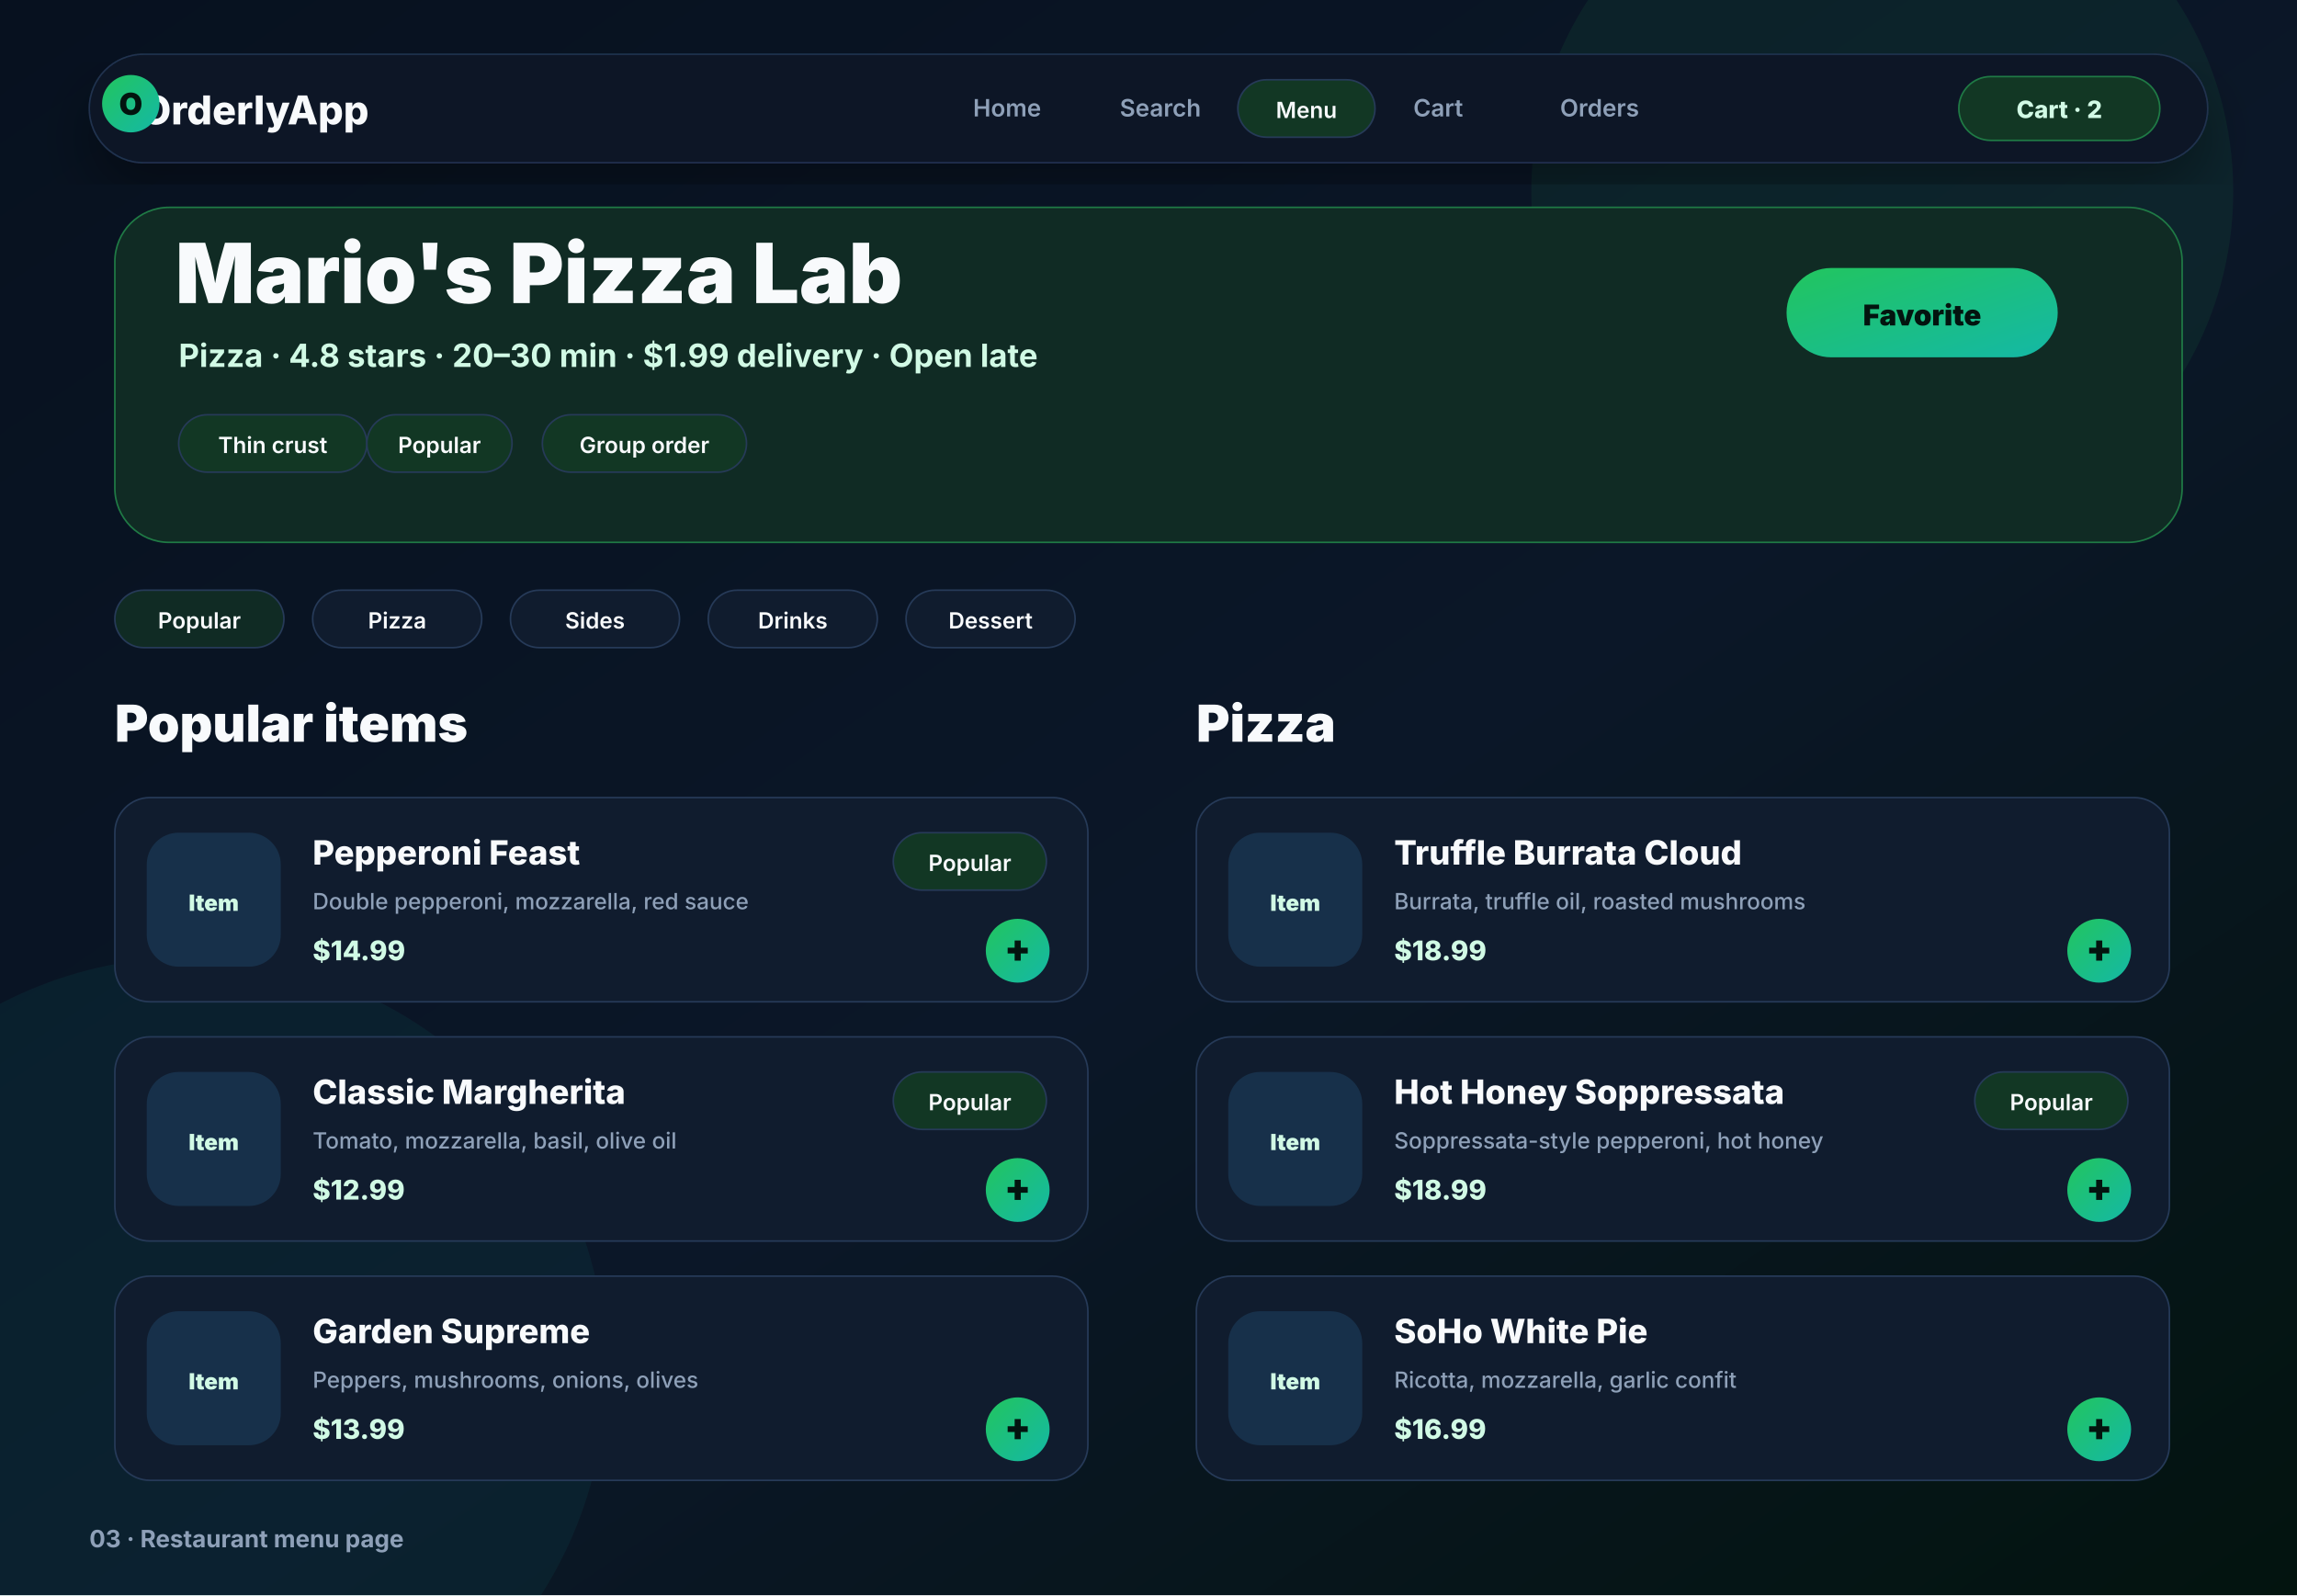
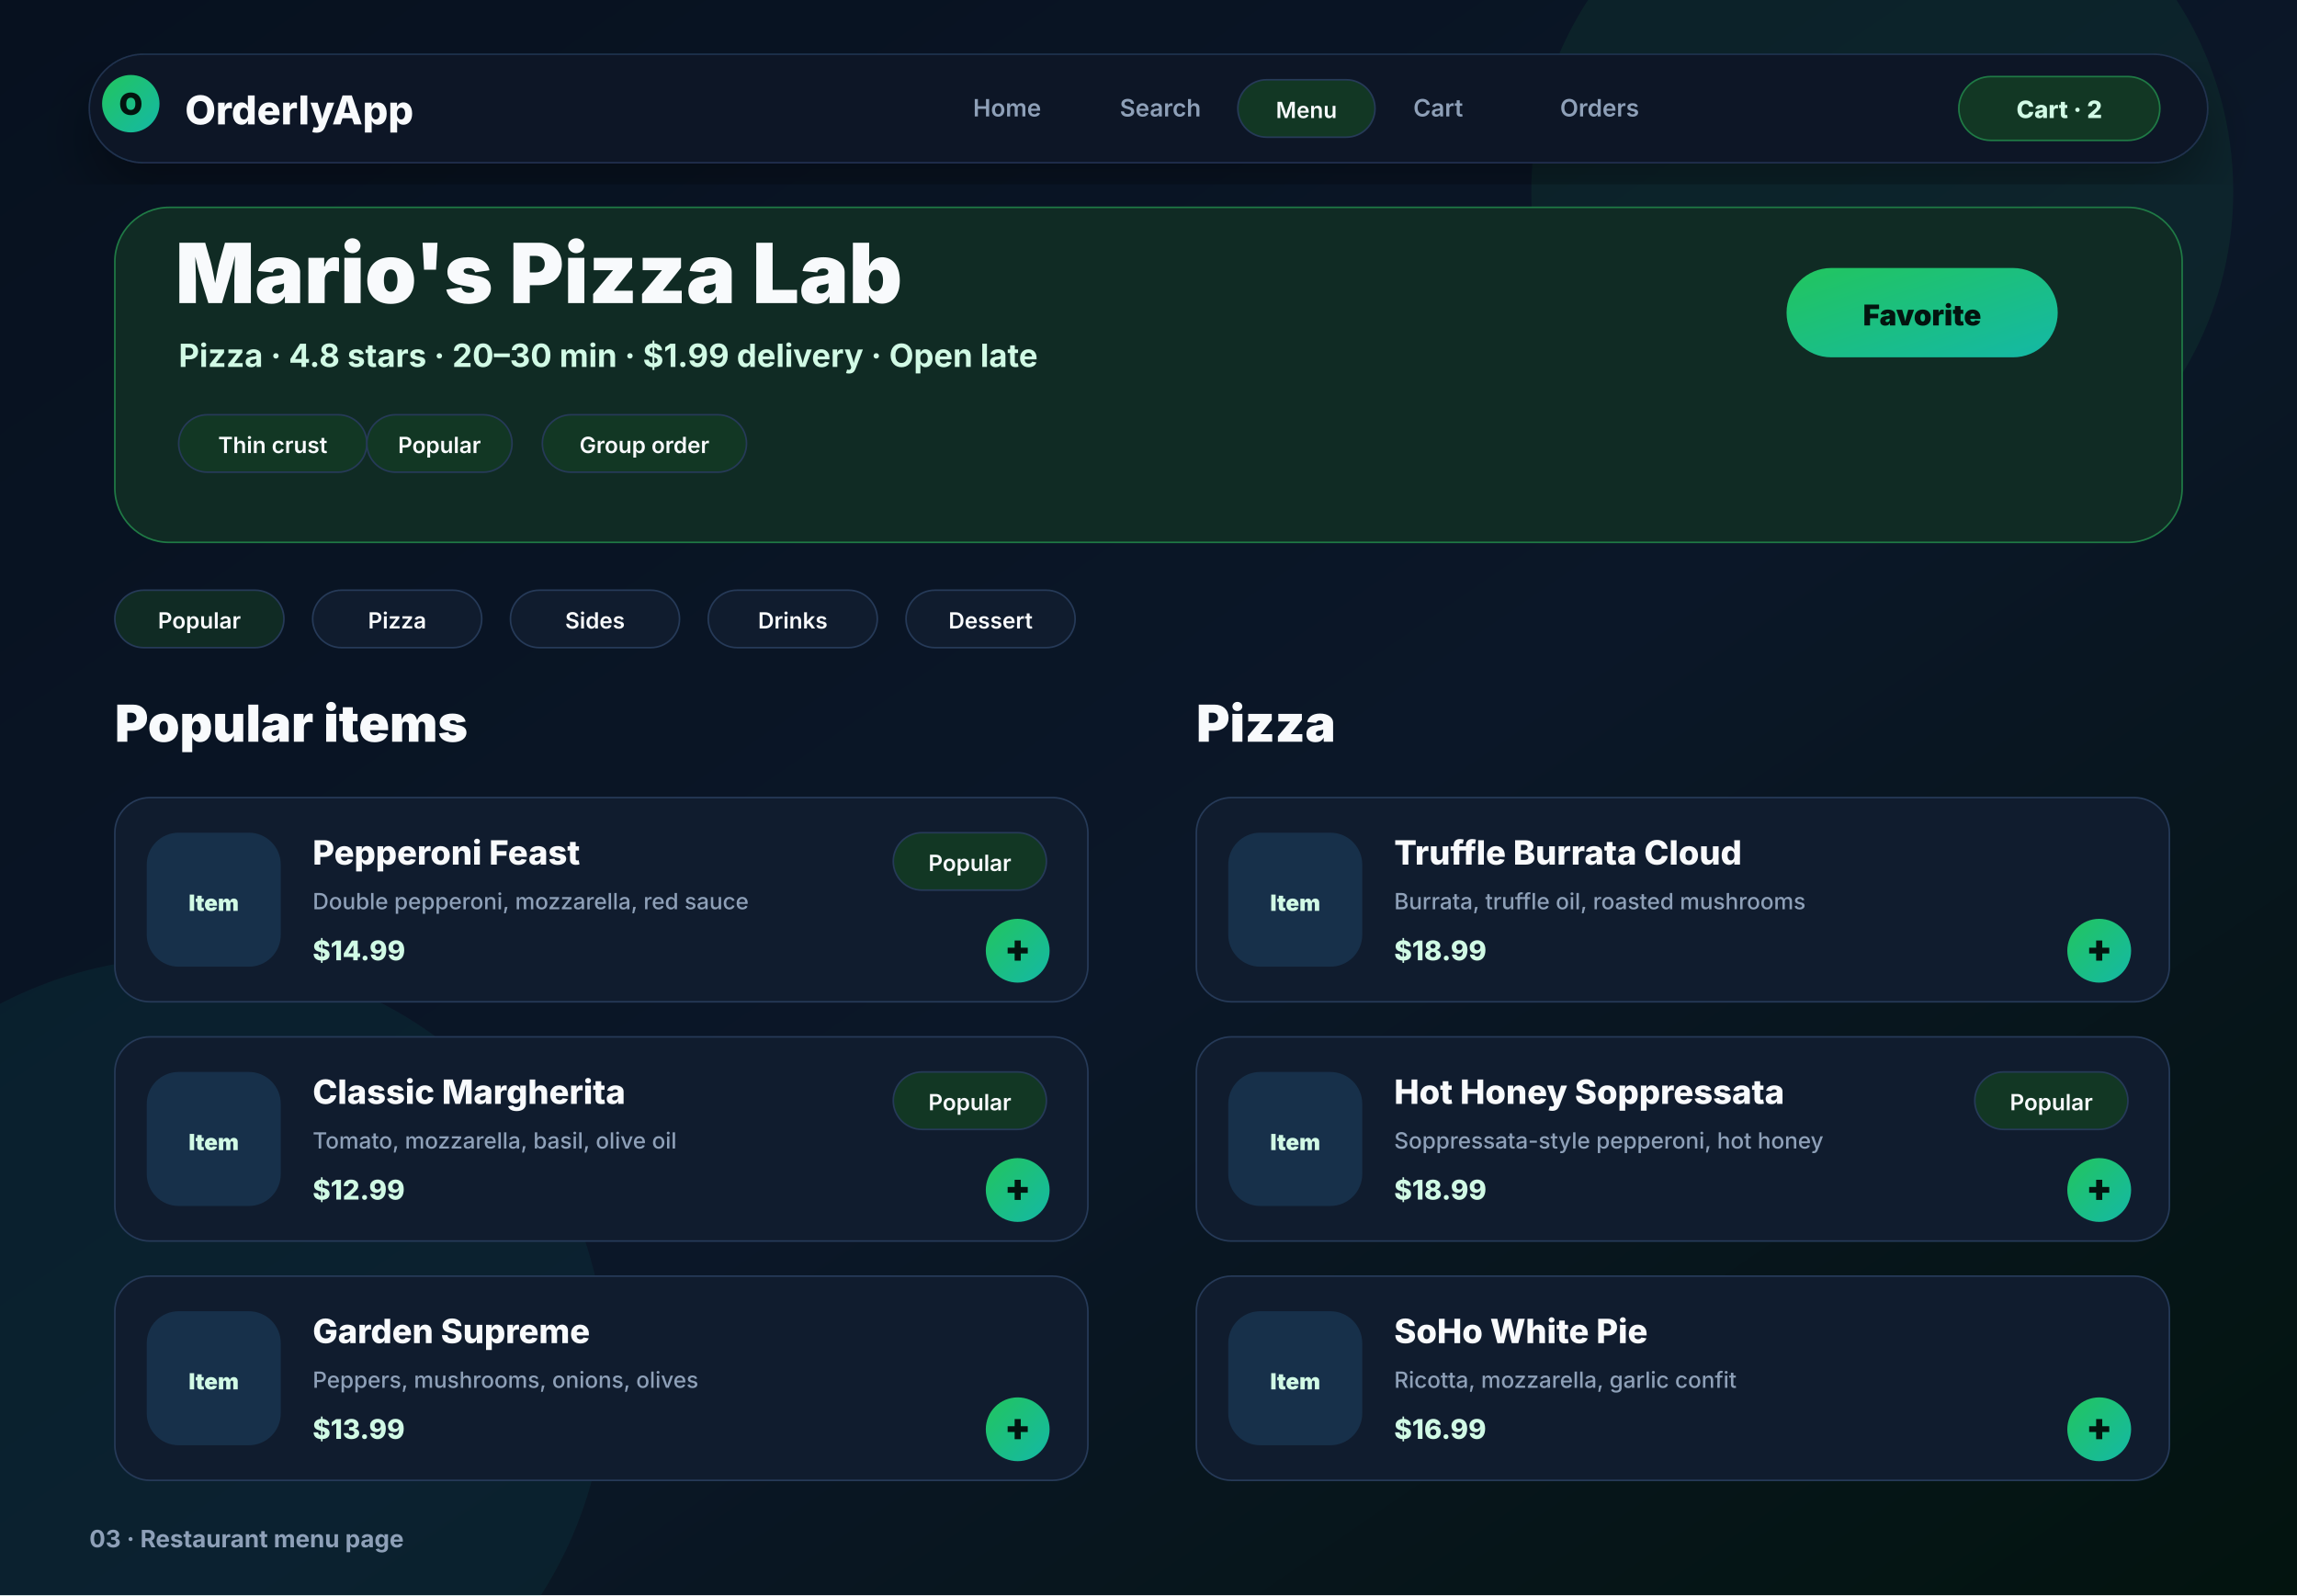
<svg xmlns="http://www.w3.org/2000/svg" width="1440" height="1000" viewBox="0 0 1440 1000" role="img" aria-labelledby="title desc">
  <defs>
    <linearGradient id="bg" x1="0" y1="0" x2="1" y2="1">
      <stop offset="0" stop-color="#07111f" />
      <stop offset="0.55" stop-color="#0b1728" />
      <stop offset="1" stop-color="#03140f" />
    </linearGradient>
    <linearGradient id="accent" x1="0" y1="0" x2="1" y2="1">
      <stop offset="0" stop-color="#22c55e" />
      <stop offset="1" stop-color="#14b8a6" />
    </linearGradient>
    <filter id="shadow" x="-20%" y="-20%" width="140%" height="140%">
      <feDropShadow dx="0" dy="18" stdDeviation="18" flood-color="#000" flood-opacity="0.35" />
    </filter>
  </defs>
  <rect width="1440" height="1000" fill="url(#bg)" />
  <circle cx="1180" cy="120" r="220" fill="#22c55e" opacity="0.08" />
  <circle cx="120" cy="860" r="260" fill="#14b8a6" opacity="0.07" />
  <rect x="56" y="34" width="1328" height="68" rx="34" fill="#081626" opacity="1" stroke="#20324e" stroke-width="1" filter="url(#shadow)" />
-   <text x="88" y="78" fill="#f8fafc" font-family="Inter, Arial, sans-serif" font-size="25" font-weight="800" text-anchor="start" opacity="1">OrderlyApp</text>
  <rect x="64" y="47" width="36" height="36" rx="18" fill="url(#accent)" opacity="1" />
  <text x="82" y="72" fill="#03140f" font-family="Inter, Arial, sans-serif" font-size="19" font-weight="900" text-anchor="middle" opacity="1">O</text>
+   <text x="116" y="78" fill="#f8fafc" font-family="Inter, Arial, sans-serif" font-size="25" font-weight="800" text-anchor="start" opacity="1">OrderlyApp</text>
  <text x="610" y="73" fill="#8ea0b8" font-family="Inter, Arial, sans-serif" font-size="15" font-weight="600" text-anchor="start" opacity="1">Home</text>
  <text x="702" y="73" fill="#8ea0b8" font-family="Inter, Arial, sans-serif" font-size="15" font-weight="600" text-anchor="start" opacity="1">Search</text>
  <rect x="776" y="50" width="86" height="36" rx="18" fill="#123724" opacity="1" stroke="#263a58" stroke-width="1" />
  <text x="819.0" y="74" fill="#f8fafc" font-family="Inter, Arial, sans-serif" font-size="14" font-weight="600" text-anchor="middle" opacity="1">Menu</text>
  <text x="886" y="73" fill="#8ea0b8" font-family="Inter, Arial, sans-serif" font-size="15" font-weight="600" text-anchor="start" opacity="1">Cart</text>
  <text x="978" y="73" fill="#8ea0b8" font-family="Inter, Arial, sans-serif" font-size="15" font-weight="600" text-anchor="start" opacity="1">Orders</text>
  <rect x="1228" y="48" width="126" height="40" rx="20" fill="#123724" opacity="1" stroke="#1f7a45" stroke-width="1" />
  <text x="1291" y="74" fill="#d1fae5" font-family="Inter, Arial, sans-serif" font-size="15" font-weight="800" text-anchor="middle" opacity="1">Cart · 2</text>
  <rect x="72" y="130" width="1296" height="210" rx="34" fill="#102b24" opacity="1" stroke="#1f7a45" stroke-width="1" />
  <text x="110" y="190" fill="#f8fafc" font-family="Inter, Arial, sans-serif" font-size="52" font-weight="900" text-anchor="start" opacity="1">Mario's Pizza Lab</text>
  <text x="112" y="230" fill="#d1fae5" font-family="Inter, Arial, sans-serif" font-size="20" font-weight="650" text-anchor="start" opacity="1">Pizza · 4.8 stars · 20–30 min · $1.99 delivery · Open late</text>
  <rect x="112" y="260" width="118" height="36" rx="18" fill="#123724" opacity="1" stroke="#263a58" stroke-width="1" />
  <text x="171.0" y="284" fill="#f8fafc" font-family="Inter, Arial, sans-serif" font-size="14" font-weight="600" text-anchor="middle" opacity="1">Thin crust</text>
  <rect x="230" y="260" width="91" height="36" rx="18" fill="#123724" opacity="1" stroke="#263a58" stroke-width="1" />
  <text x="275.5" y="284" fill="#f8fafc" font-family="Inter, Arial, sans-serif" font-size="14" font-weight="600" text-anchor="middle" opacity="1">Popular</text>
  <rect x="340" y="260" width="128" height="36" rx="18" fill="#123724" opacity="1" stroke="#263a58" stroke-width="1" />
  <text x="404.0" y="284" fill="#f8fafc" font-family="Inter, Arial, sans-serif" font-size="14" font-weight="600" text-anchor="middle" opacity="1">Group order</text>
  <rect x="1120" y="168" width="170" height="56" rx="28" fill="url(#accent)" opacity="1" />
  <text x="1205" y="204" fill="#03140f" font-family="Inter, Arial, sans-serif" font-size="18" font-weight="900" text-anchor="middle" opacity="1">Favorite</text>
  <rect x="72" y="370" width="106" height="36" rx="18" fill="#102b24" opacity="1" stroke="#263a58" stroke-width="1" />
  <text x="125.0" y="394" fill="#f8fafc" font-family="Inter, Arial, sans-serif" font-size="14" font-weight="600" text-anchor="middle" opacity="1">Popular</text>
  <rect x="196" y="370" width="106" height="36" rx="18" fill="#101c2e" opacity="1" stroke="#263a58" stroke-width="1" />
  <text x="249.0" y="394" fill="#f8fafc" font-family="Inter, Arial, sans-serif" font-size="14" font-weight="600" text-anchor="middle" opacity="1">Pizza</text>
  <rect x="320" y="370" width="106" height="36" rx="18" fill="#101c2e" opacity="1" stroke="#263a58" stroke-width="1" />
  <text x="373.0" y="394" fill="#f8fafc" font-family="Inter, Arial, sans-serif" font-size="14" font-weight="600" text-anchor="middle" opacity="1">Sides</text>
  <rect x="444" y="370" width="106" height="36" rx="18" fill="#101c2e" opacity="1" stroke="#263a58" stroke-width="1" />
  <text x="497.0" y="394" fill="#f8fafc" font-family="Inter, Arial, sans-serif" font-size="14" font-weight="600" text-anchor="middle" opacity="1">Drinks</text>
  <rect x="568" y="370" width="106" height="36" rx="18" fill="#101c2e" opacity="1" stroke="#263a58" stroke-width="1" />
  <text x="621.0" y="394" fill="#f8fafc" font-family="Inter, Arial, sans-serif" font-size="14" font-weight="600" text-anchor="middle" opacity="1">Dessert</text>
  <text x="72" y="465" fill="#f8fafc" font-family="Inter, Arial, sans-serif" font-size="32" font-weight="850" text-anchor="start" opacity="1">Popular items</text>
  <rect x="72" y="500" width="610" height="128" rx="22" fill="#101c2e" opacity="1" stroke="#263a58" stroke-width="1" />
  <rect x="92" y="522" width="84" height="84" rx="20" fill="#17304a" opacity="1" />
  <text x="134" y="571" fill="#d1fae5" font-family="Inter, Arial, sans-serif" font-size="14" font-weight="900" text-anchor="middle" opacity="1">Item</text>
  <text x="196" y="542" fill="#f8fafc" font-family="Inter, Arial, sans-serif" font-size="21" font-weight="800" text-anchor="start" opacity="1">Pepperoni Feast</text>
  <text x="196" y="570" fill="#8ea0b8" font-family="Inter, Arial, sans-serif" font-size="14" font-weight="500" text-anchor="start" opacity="1">Double pepperoni, mozzarella, red sauce</text>
  <text x="196" y="602" fill="#d1fae5" font-family="Inter, Arial, sans-serif" font-size="17" font-weight="800" text-anchor="start" opacity="1">$14.99</text>
  <rect x="560" y="522" width="96" height="36" rx="18" fill="#123724" opacity="1" stroke="#263a58" stroke-width="1" />
  <text x="608.0" y="546" fill="#f8fafc" font-family="Inter, Arial, sans-serif" font-size="14" font-weight="600" text-anchor="middle" opacity="1">Popular</text>
  <rect x="618" y="576" width="40" height="40" rx="20" fill="url(#accent)" opacity="1" />
  <text x="638" y="603" fill="#03140f" font-family="Inter, Arial, sans-serif" font-size="24" font-weight="900" text-anchor="middle" opacity="1">+</text>
  <rect x="72" y="650" width="610" height="128" rx="22" fill="#101c2e" opacity="1" stroke="#263a58" stroke-width="1" />
  <rect x="92" y="672" width="84" height="84" rx="20" fill="#17304a" opacity="1" />
  <text x="134" y="721" fill="#d1fae5" font-family="Inter, Arial, sans-serif" font-size="14" font-weight="900" text-anchor="middle" opacity="1">Item</text>
  <text x="196" y="692" fill="#f8fafc" font-family="Inter, Arial, sans-serif" font-size="21" font-weight="800" text-anchor="start" opacity="1">Classic Margherita</text>
  <text x="196" y="720" fill="#8ea0b8" font-family="Inter, Arial, sans-serif" font-size="14" font-weight="500" text-anchor="start" opacity="1">Tomato, mozzarella, basil, olive oil</text>
  <text x="196" y="752" fill="#d1fae5" font-family="Inter, Arial, sans-serif" font-size="17" font-weight="800" text-anchor="start" opacity="1">$12.99</text>
  <rect x="560" y="672" width="96" height="36" rx="18" fill="#123724" opacity="1" stroke="#263a58" stroke-width="1" />
  <text x="608.0" y="696" fill="#f8fafc" font-family="Inter, Arial, sans-serif" font-size="14" font-weight="600" text-anchor="middle" opacity="1">Popular</text>
  <rect x="618" y="726" width="40" height="40" rx="20" fill="url(#accent)" opacity="1" />
  <text x="638" y="753" fill="#03140f" font-family="Inter, Arial, sans-serif" font-size="24" font-weight="900" text-anchor="middle" opacity="1">+</text>
  <rect x="72" y="800" width="610" height="128" rx="22" fill="#101c2e" opacity="1" stroke="#263a58" stroke-width="1" />
  <rect x="92" y="822" width="84" height="84" rx="20" fill="#17304a" opacity="1" />
  <text x="134" y="871" fill="#d1fae5" font-family="Inter, Arial, sans-serif" font-size="14" font-weight="900" text-anchor="middle" opacity="1">Item</text>
  <text x="196" y="842" fill="#f8fafc" font-family="Inter, Arial, sans-serif" font-size="21" font-weight="800" text-anchor="start" opacity="1">Garden Supreme</text>
  <text x="196" y="870" fill="#8ea0b8" font-family="Inter, Arial, sans-serif" font-size="14" font-weight="500" text-anchor="start" opacity="1">Peppers, mushrooms, onions, olives</text>
  <text x="196" y="902" fill="#d1fae5" font-family="Inter, Arial, sans-serif" font-size="17" font-weight="800" text-anchor="start" opacity="1">$13.99</text>
  <rect x="618" y="876" width="40" height="40" rx="20" fill="url(#accent)" opacity="1" />
  <text x="638" y="903" fill="#03140f" font-family="Inter, Arial, sans-serif" font-size="24" font-weight="900" text-anchor="middle" opacity="1">+</text>
  <text x="750" y="465" fill="#f8fafc" font-family="Inter, Arial, sans-serif" font-size="32" font-weight="850" text-anchor="start" opacity="1">Pizza</text>
  <rect x="750" y="500" width="610" height="128" rx="22" fill="#101c2e" opacity="1" stroke="#263a58" stroke-width="1" />
  <rect x="770" y="522" width="84" height="84" rx="20" fill="#17304a" opacity="1" />
  <text x="812" y="571" fill="#d1fae5" font-family="Inter, Arial, sans-serif" font-size="14" font-weight="900" text-anchor="middle" opacity="1">Item</text>
  <text x="874" y="542" fill="#f8fafc" font-family="Inter, Arial, sans-serif" font-size="21" font-weight="800" text-anchor="start" opacity="1">Truffle Burrata Cloud</text>
  <text x="874" y="570" fill="#8ea0b8" font-family="Inter, Arial, sans-serif" font-size="14" font-weight="500" text-anchor="start" opacity="1">Burrata, truffle oil, roasted mushrooms</text>
  <text x="874" y="602" fill="#d1fae5" font-family="Inter, Arial, sans-serif" font-size="17" font-weight="800" text-anchor="start" opacity="1">$18.99</text>
  <rect x="1296" y="576" width="40" height="40" rx="20" fill="url(#accent)" opacity="1" />
  <text x="1316" y="603" fill="#03140f" font-family="Inter, Arial, sans-serif" font-size="24" font-weight="900" text-anchor="middle" opacity="1">+</text>
  <rect x="750" y="650" width="610" height="128" rx="22" fill="#101c2e" opacity="1" stroke="#263a58" stroke-width="1" />
  <rect x="770" y="672" width="84" height="84" rx="20" fill="#17304a" opacity="1" />
  <text x="812" y="721" fill="#d1fae5" font-family="Inter, Arial, sans-serif" font-size="14" font-weight="900" text-anchor="middle" opacity="1">Item</text>
  <text x="874" y="692" fill="#f8fafc" font-family="Inter, Arial, sans-serif" font-size="21" font-weight="800" text-anchor="start" opacity="1">Hot Honey Soppressata</text>
  <text x="874" y="720" fill="#8ea0b8" font-family="Inter, Arial, sans-serif" font-size="14" font-weight="500" text-anchor="start" opacity="1">Soppressata-style pepperoni, hot honey</text>
  <text x="874" y="752" fill="#d1fae5" font-family="Inter, Arial, sans-serif" font-size="17" font-weight="800" text-anchor="start" opacity="1">$18.99</text>
  <rect x="1238" y="672" width="96" height="36" rx="18" fill="#123724" opacity="1" stroke="#263a58" stroke-width="1" />
  <text x="1286.0" y="696" fill="#f8fafc" font-family="Inter, Arial, sans-serif" font-size="14" font-weight="600" text-anchor="middle" opacity="1">Popular</text>
  <rect x="1296" y="726" width="40" height="40" rx="20" fill="url(#accent)" opacity="1" />
  <text x="1316" y="753" fill="#03140f" font-family="Inter, Arial, sans-serif" font-size="24" font-weight="900" text-anchor="middle" opacity="1">+</text>
  <rect x="750" y="800" width="610" height="128" rx="22" fill="#101c2e" opacity="1" stroke="#263a58" stroke-width="1" />
  <rect x="770" y="822" width="84" height="84" rx="20" fill="#17304a" opacity="1" />
  <text x="812" y="871" fill="#d1fae5" font-family="Inter, Arial, sans-serif" font-size="14" font-weight="900" text-anchor="middle" opacity="1">Item</text>
  <text x="874" y="842" fill="#f8fafc" font-family="Inter, Arial, sans-serif" font-size="21" font-weight="800" text-anchor="start" opacity="1">SoHo White Pie</text>
  <text x="874" y="870" fill="#8ea0b8" font-family="Inter, Arial, sans-serif" font-size="14" font-weight="500" text-anchor="start" opacity="1">Ricotta, mozzarella, garlic confit</text>
  <text x="874" y="902" fill="#d1fae5" font-family="Inter, Arial, sans-serif" font-size="17" font-weight="800" text-anchor="start" opacity="1">$16.99</text>
  <rect x="1296" y="876" width="40" height="40" rx="20" fill="url(#accent)" opacity="1" />
  <text x="1316" y="903" fill="#03140f" font-family="Inter, Arial, sans-serif" font-size="24" font-weight="900" text-anchor="middle" opacity="1">+</text>
  <text x="56" y="970" fill="#8ea0b8" font-family="Inter, Arial, sans-serif" font-size="15" font-weight="700" text-anchor="start" opacity="1">03 · Restaurant menu page</text>
</svg>
